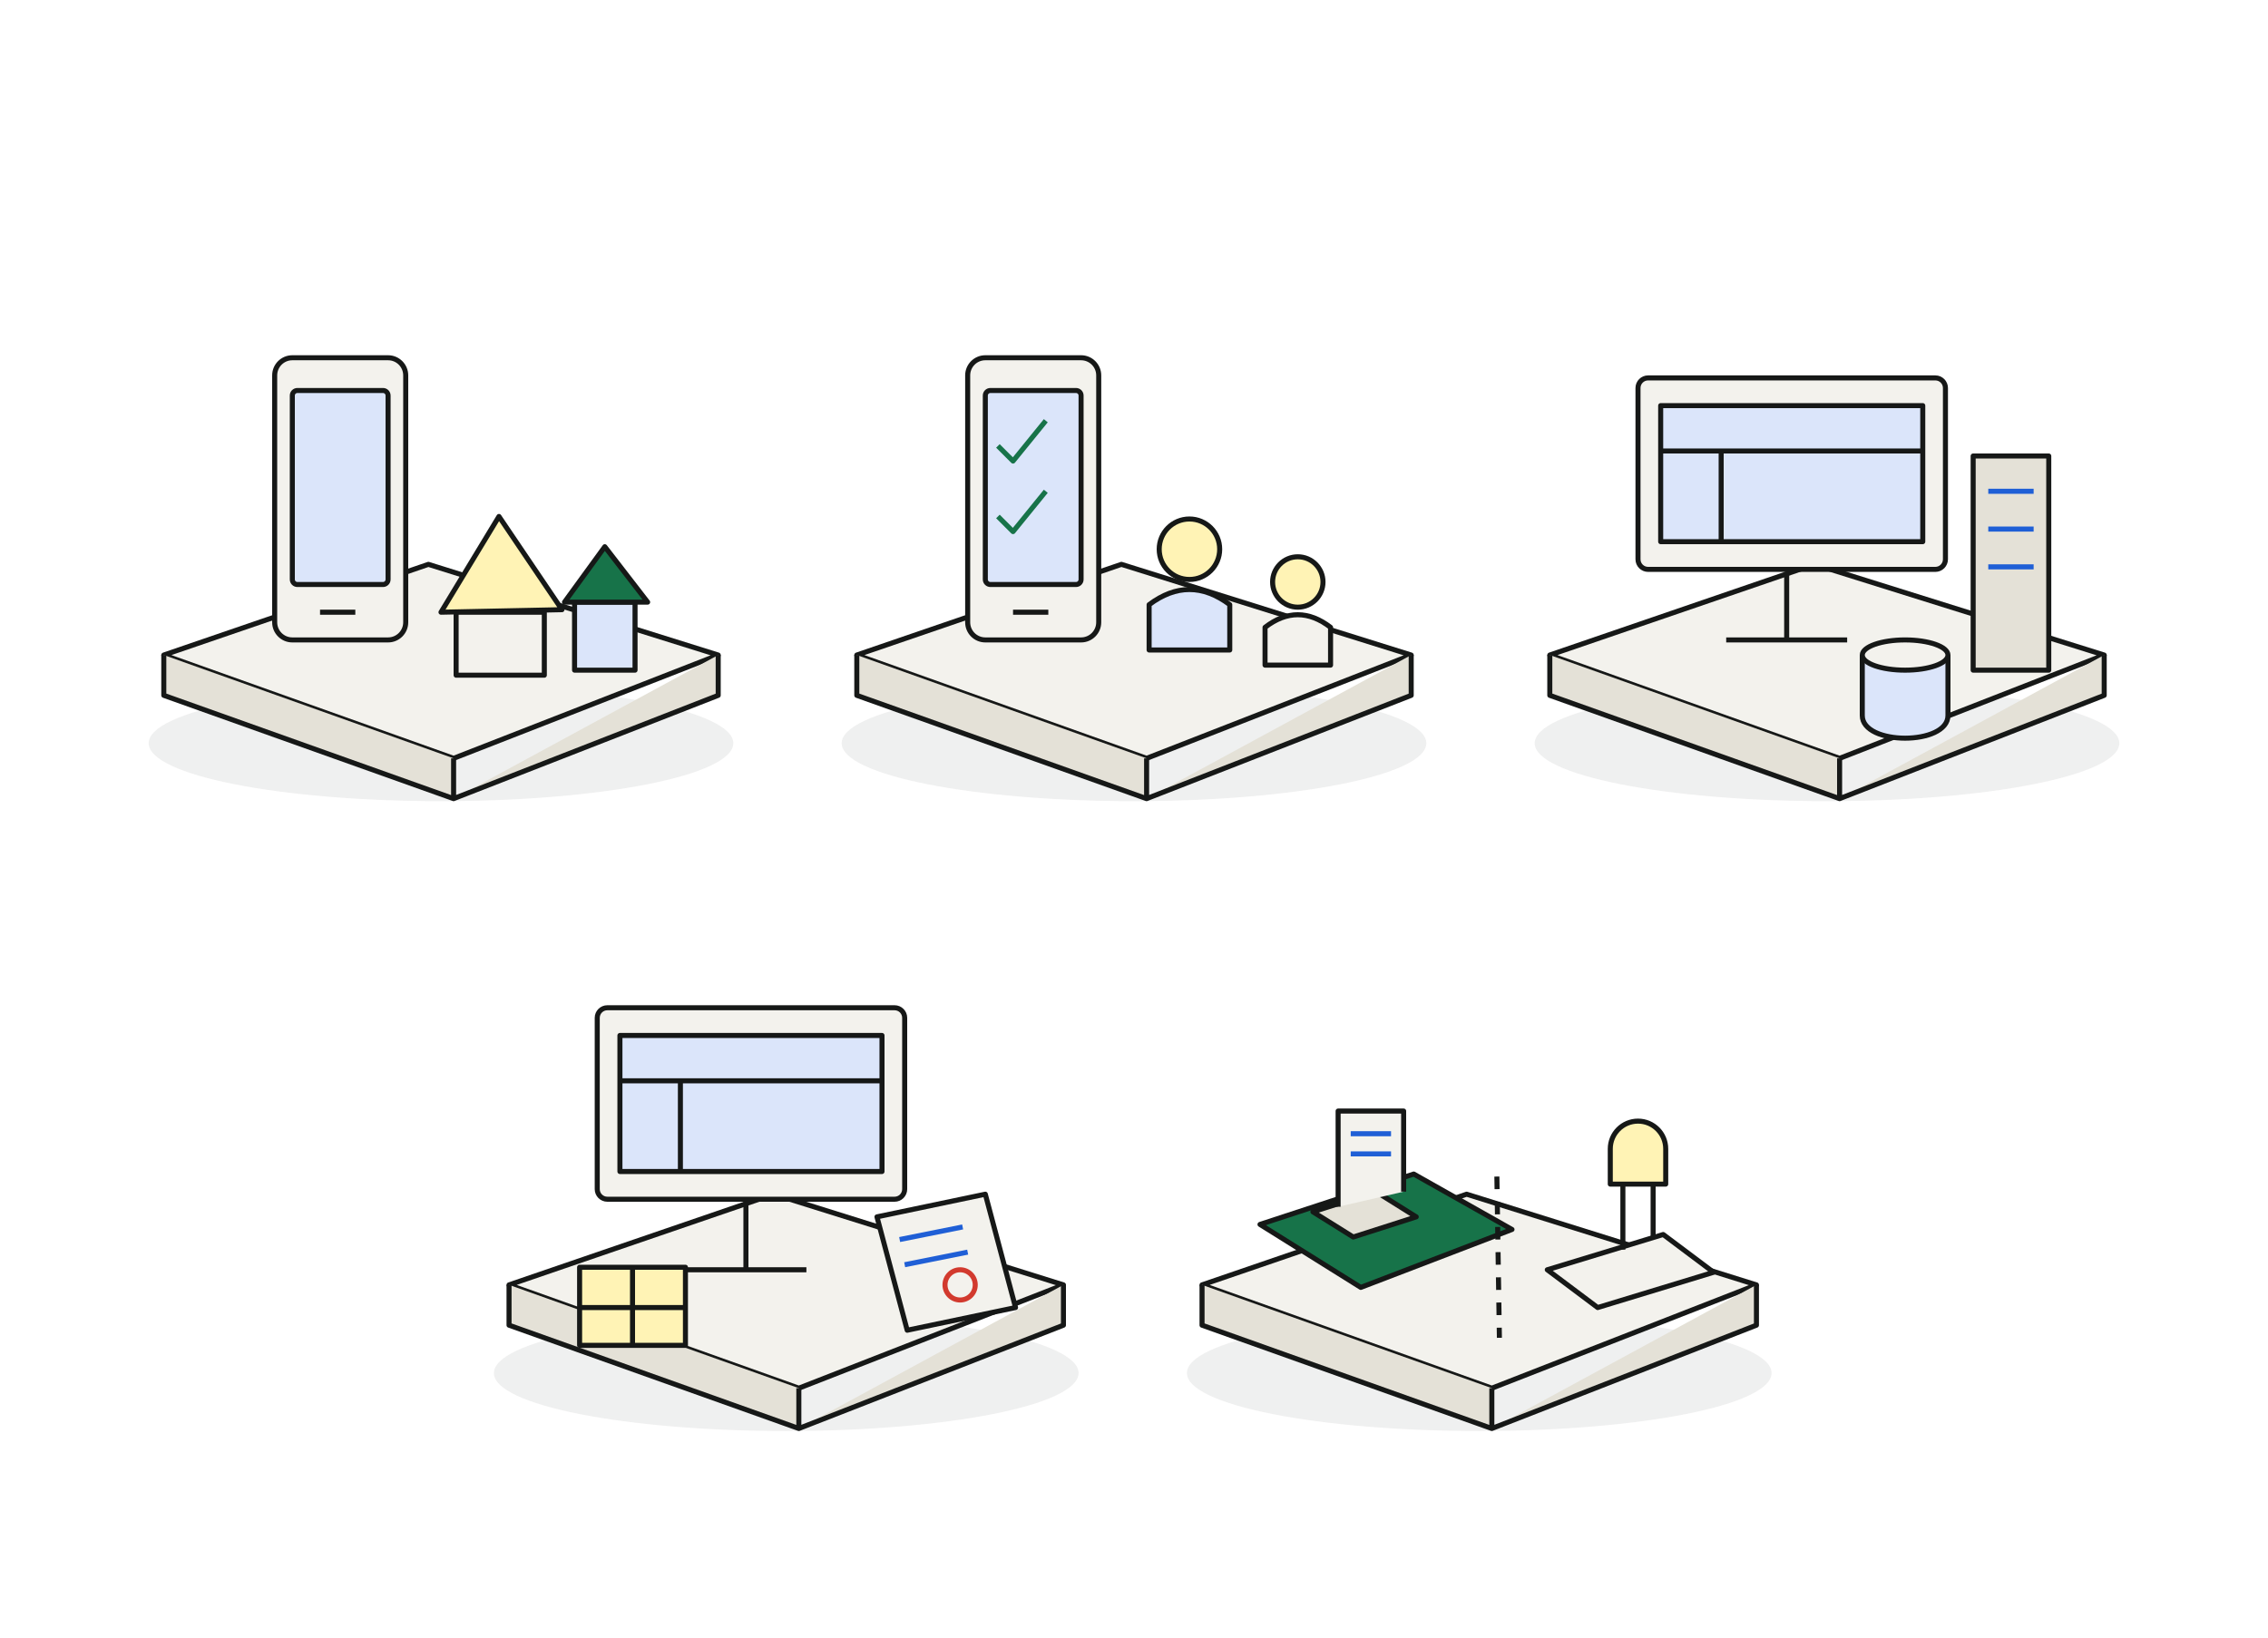
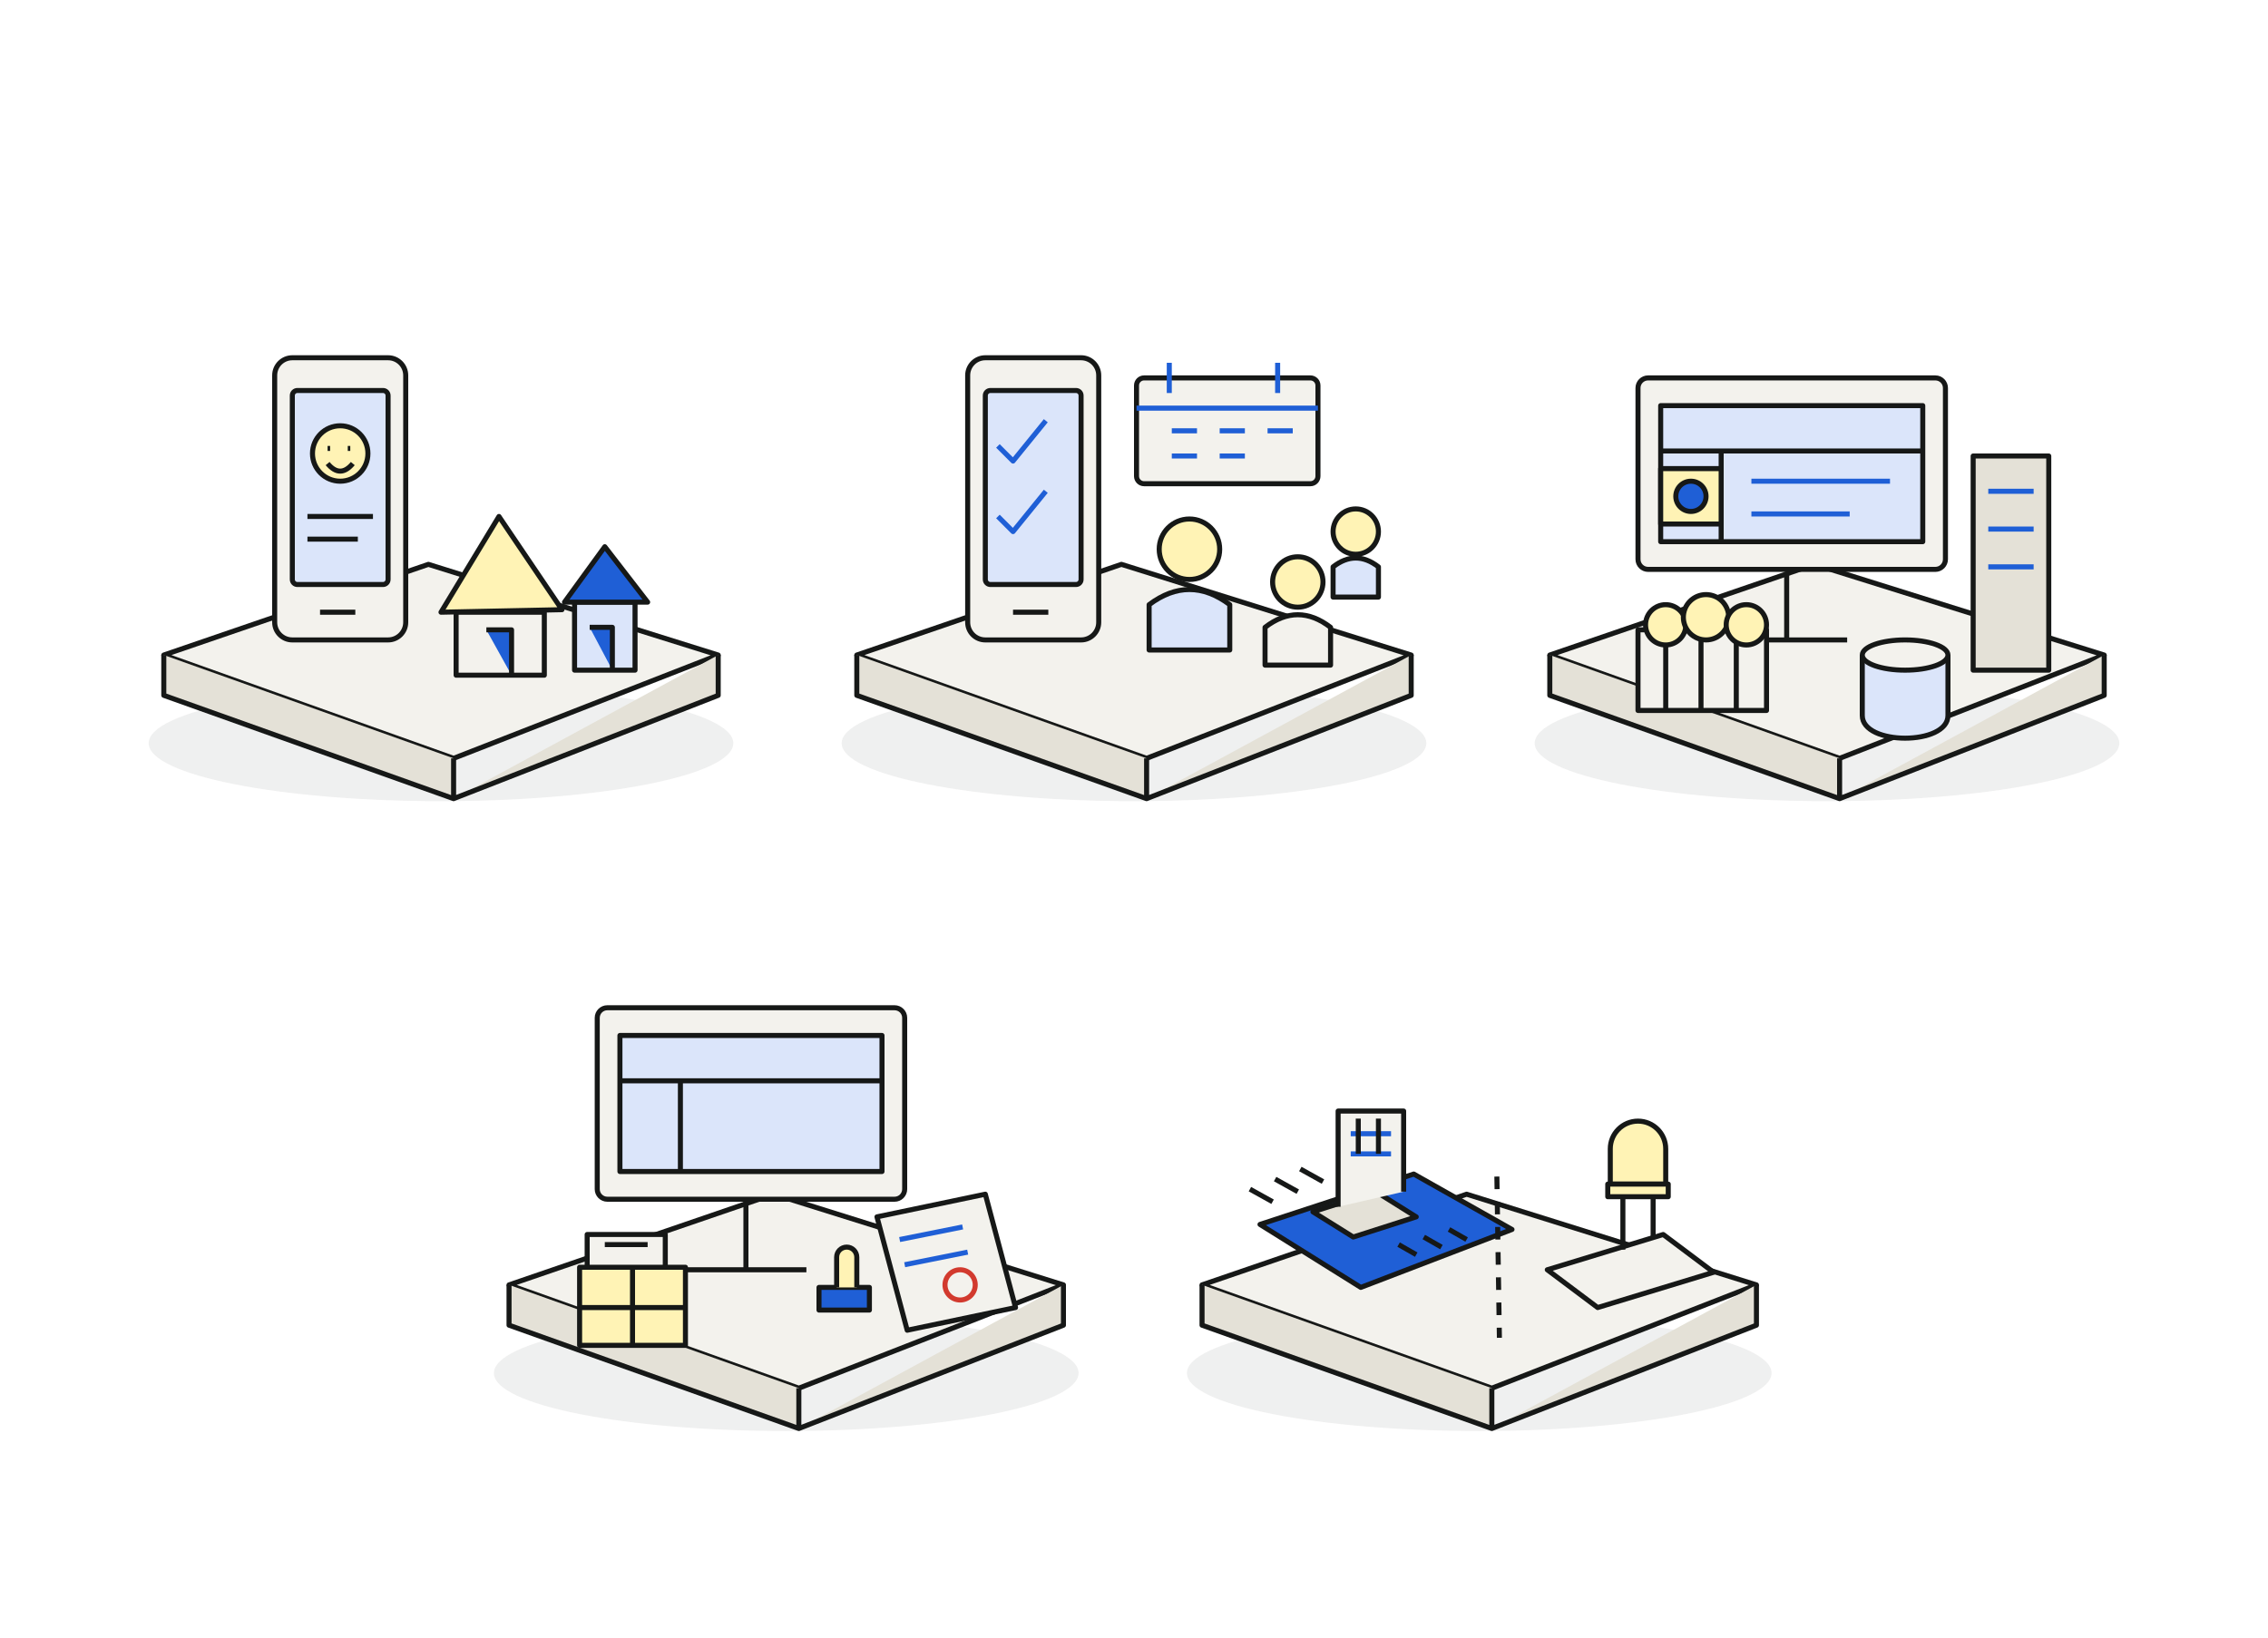
<svg xmlns="http://www.w3.org/2000/svg" viewBox="0 0 900 650" fill="none">
  <g stroke="#161817" stroke-width="2" stroke-linejoin="round">
    <g transform="translate(175 225)">
      <ellipse cx="0" cy="70" rx="116" ry="23" fill="#161817" opacity=".07" stroke="none" />
      <path d="m-110 35 105-36 115 36L5 76Z" fill="#f3f2ed" />
      <path d="M-110 35v16L5 92V76m0 16 105-41V35" fill="#e4e1d7" />
      <rect x="-66" y="-83" width="52" height="112" rx="7" fill="#f3f2ed" />
      <rect x="-59" y="-70" width="38" height="77" rx="2" fill="#dbe5fa" />
      <path d="M-48 18h14" />
      <path d="m0 18 23-38 25 37Z" fill="#fff3b5" />
      <path d="M6 18h35v25H6Z" fill="#f3f2ed" />
      <rect x="53" y="14" width="24" height="27" fill="#dbe5fa" />
-       <path d="m49 14 16-22 17 22Z" fill="#177349" />
+       <path d="m49 14 16-22 17 22Z" fill="#1f5fd6" />
+       <circle cx="-40" cy="-45" r="11" fill="#fff3b5" />
+       <path d="M-45-47h1m7 0h1m-9 6q5 6 10 0M-53-20h26m-26 9h20" />
+       <path d="M18 25h10v18M59 24h9v17" fill="#1f5fd6" />
    </g>
    <g transform="translate(450 225)">
      <ellipse cx="0" cy="70" rx="116" ry="23" fill="#161817" opacity=".07" stroke="none" />
      <path d="m-110 35 105-36 115 36L5 76Z" fill="#f3f2ed" />
      <path d="M-110 35v16L5 92V76m0 16 105-41V35" fill="#e4e1d7" />
      <rect x="-66" y="-83" width="52" height="112" rx="7" fill="#f3f2ed" />
      <rect x="-59" y="-70" width="38" height="77" rx="2" fill="#dbe5fa" />
      <path d="M-48 18h14" />
-       <path d="m-54-48 6 6 13-16m-19 38 6 6 13-16" stroke="#177349" />
+       <path d="m-54-48 6 6 13-16m-19 38 6 6 13-16" stroke="#1f5fd6" />
      <circle cx="22" cy="-7" r="12" fill="#fff3b5" />
      <path d="M6 33V15q16-12 32 0v18Z" fill="#dbe5fa" />
      <circle cx="65" cy="6" r="10" fill="#fff3b5" />
      <path d="M52 39V24q13-10 26 0v15Z" fill="#f3f2ed" />
+       <rect x="1" y="-75" width="72" height="42" rx="3" fill="#f3f2ed" />
+       <path d="M1-63h72m-59-18v12m43-12v12M15-54h10m9 0h10m9 0h10m-48 10h10m9 0h10" stroke="#1f5fd6" />
+       <circle cx="88" cy="-14" r="9" fill="#fff3b5" />
+       <path d="M79 12V0q9-7 18 0v12Z" fill="#dbe5fa" />
    </g>
    <g transform="translate(725 225)">
      <ellipse cx="0" cy="70" rx="116" ry="23" fill="#161817" opacity=".07" stroke="none" />
      <path d="m-110 35 105-36 115 36L5 76Z" fill="#f3f2ed" />
      <path d="M-110 35v16L5 92V76m0 16 105-41V35" fill="#e4e1d7" />
      <rect x="-75" y="-75" width="122" height="76" rx="4" fill="#f3f2ed" />
      <path d="M-66-64H38v54H-66Z" fill="#dbe5fa" />
      <path d="M-16 2v27m-24 0H8M-66-46H38m-80 0v36" />
      <rect x="58" y="-44" width="30" height="85" fill="#e4e1d7" />
      <path d="M64-30h18m-18 15h18m-18 15h18" stroke="#1f5fd6" />
      <path d="M14 35v24c0 12 34 12 34 0V35" fill="#dbe5fa" />
      <ellipse cx="31" cy="35" rx="17" ry="6" fill="#f3f2ed" />
+       <rect x="-66" y="-39" width="24" height="22" fill="#fff3b5" />
+       <circle cx="-54" cy="-28" r="6" fill="#1f5fd6" />
+       <path d="M-30-34H25m-55 13H9" stroke="#1f5fd6" />
+       <path d="M-75 25h51v32h-51Z" fill="#f3f2ed" />
+       <path d="M-64 25v32m14-32v32m14-32v32" />
+       <circle cx="-64" cy="23" r="8" fill="#fff3b5" />
+       <circle cx="-48" cy="20" r="9" fill="#fff3b5" />
+       <circle cx="-32" cy="23" r="8" fill="#fff3b5" />
    </g>
    <g transform="translate(312 475)">
      <ellipse cx="0" cy="70" rx="116" ry="23" fill="#161817" opacity=".07" stroke="none" />
      <path d="m-110 35 105-36 115 36L5 76Z" fill="#f3f2ed" />
      <path d="M-110 35v16L5 92V76m0 16 105-41V35" fill="#e4e1d7" />
      <rect x="-75" y="-75" width="122" height="76" rx="4" fill="#f3f2ed" />
      <path d="M-66-64H38v54H-66Z" fill="#dbe5fa" />
      <path d="M-16 2v27m-24 0H8M-66-46H38m-80 0v36" />
      <path d="M-82 28h42v31h-42Z" fill="#fff3b5" />
      <path d="M-61 28v31m-21-15h42" />
      <path d="m36 8 43-9 12 45-43 9Z" fill="#f3f2ed" />
      <path d="m45 17 25-5m-23 15 25-5" stroke="#1f5fd6" />
      <circle cx="69" cy="35" r="6" stroke="#d23a2e" />
+       <path d="M-79 15h31v13h-31Z" fill="#f3f2ed" />
+       <path d="M-72 19h17" />
+       <path d="M13 36h20v9H13Z" fill="#1f5fd6" />
+       <path d="M20 36V24a4 4 0 0 1 8 0v12" fill="#fff3b5" />
    </g>
    <g transform="translate(587 475)">
      <ellipse cx="0" cy="70" rx="116" ry="23" fill="#161817" opacity=".07" stroke="none" />
      <path d="m-110 35 105-36 115 36L5 76Z" fill="#f3f2ed" />
      <path d="M-110 35v16L5 92V76m0 16 105-41V35" fill="#e4e1d7" />
-       <path d="m-87 11 61-20 39 22-60 23Z" fill="#177349" />
+       <path d="m-87 11 61-20 39 22-60 23Z" fill="#1f5fd6" />
      <path d="m-66 6 25-8 16 10-25 8Z" fill="#e4e1d7" />
      <path d="M-56 4v-38h26V-2" fill="#f3f2ed" />
      <path d="M-51-25h16m-16 8h16" stroke="#1f5fd6" />
      <path d="M7-8 8 56" stroke-dasharray="5 5" />
      <path d="m27 29 46-14 20 15-46 14Z" fill="#f3f2ed" />
      <path d="M57 21V-6m12 22V-6" />
      <path d="M52-5v-14a11 11 0 0 1 22 0v14Z" fill="#fff3b5" />
+       <path d="m-82 2-9-5m19 1-9-5m19 1-9-5m39 30 7 4m3-7 7 4m3-7 7 4" />
+       <path d="M-48-31v14m8-14v14" />
+       <path d="M51-5h24v5H51Z" fill="#fff3b5" />
    </g>
  </g>
</svg>
